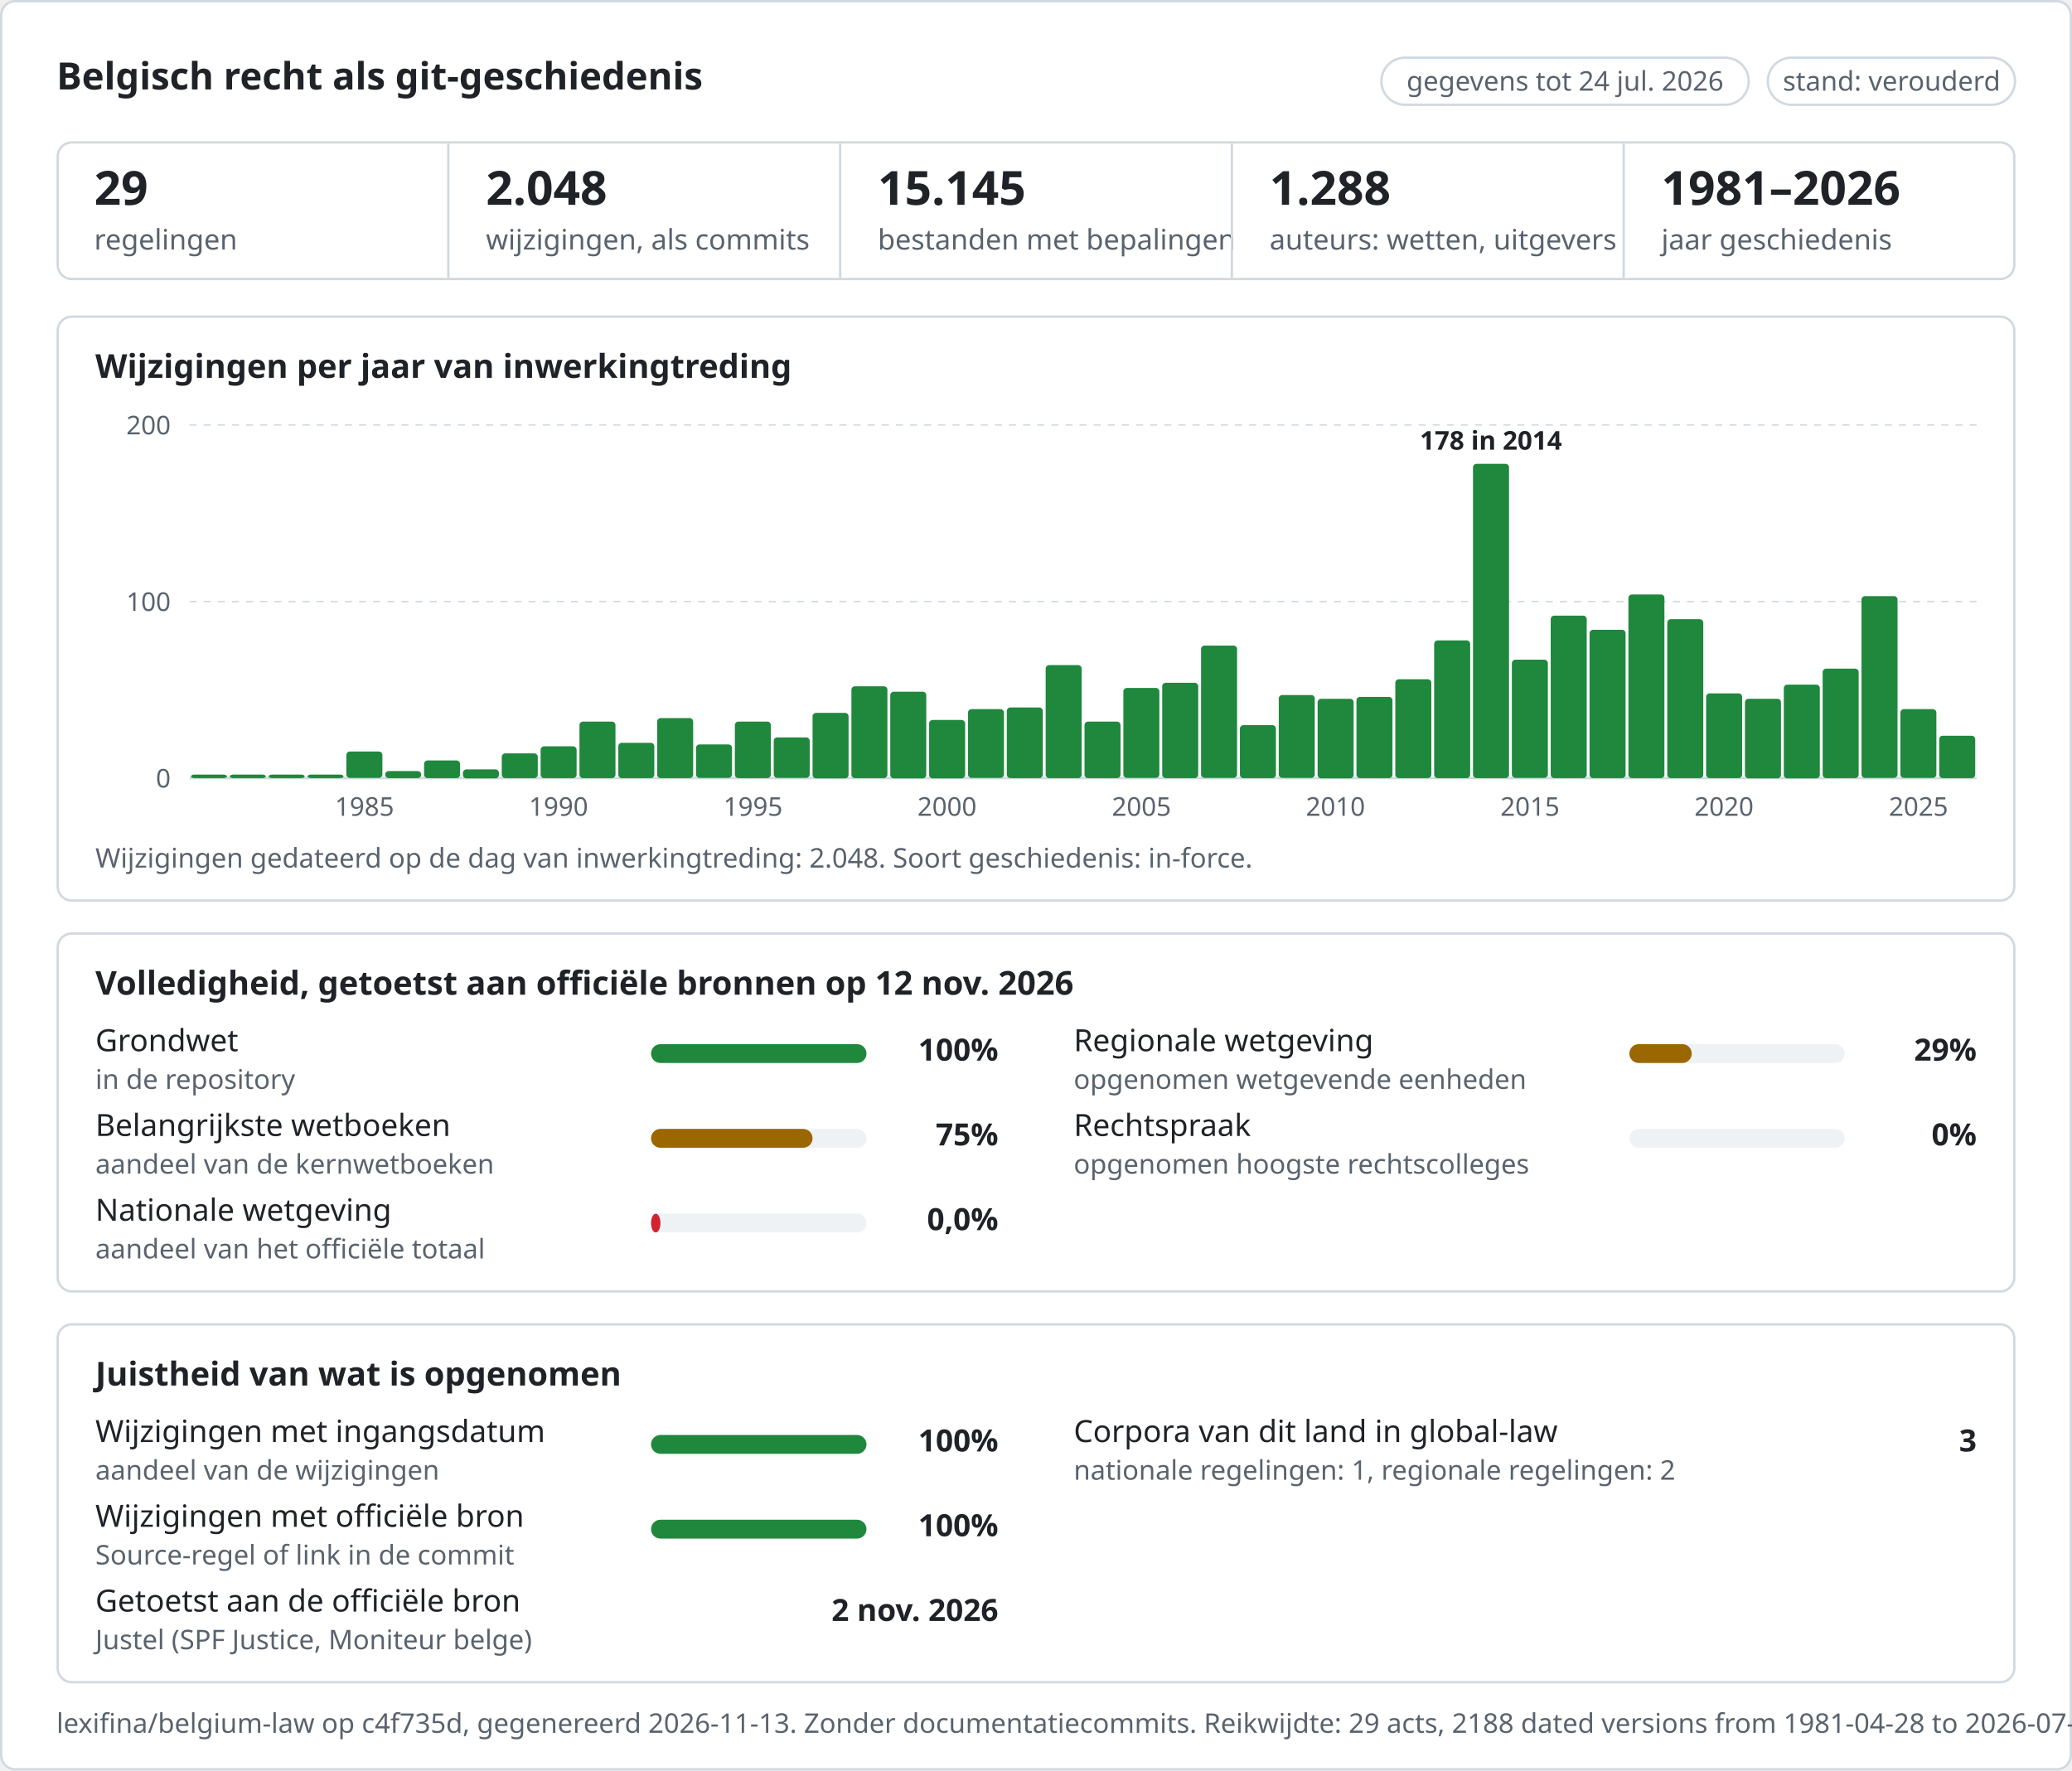
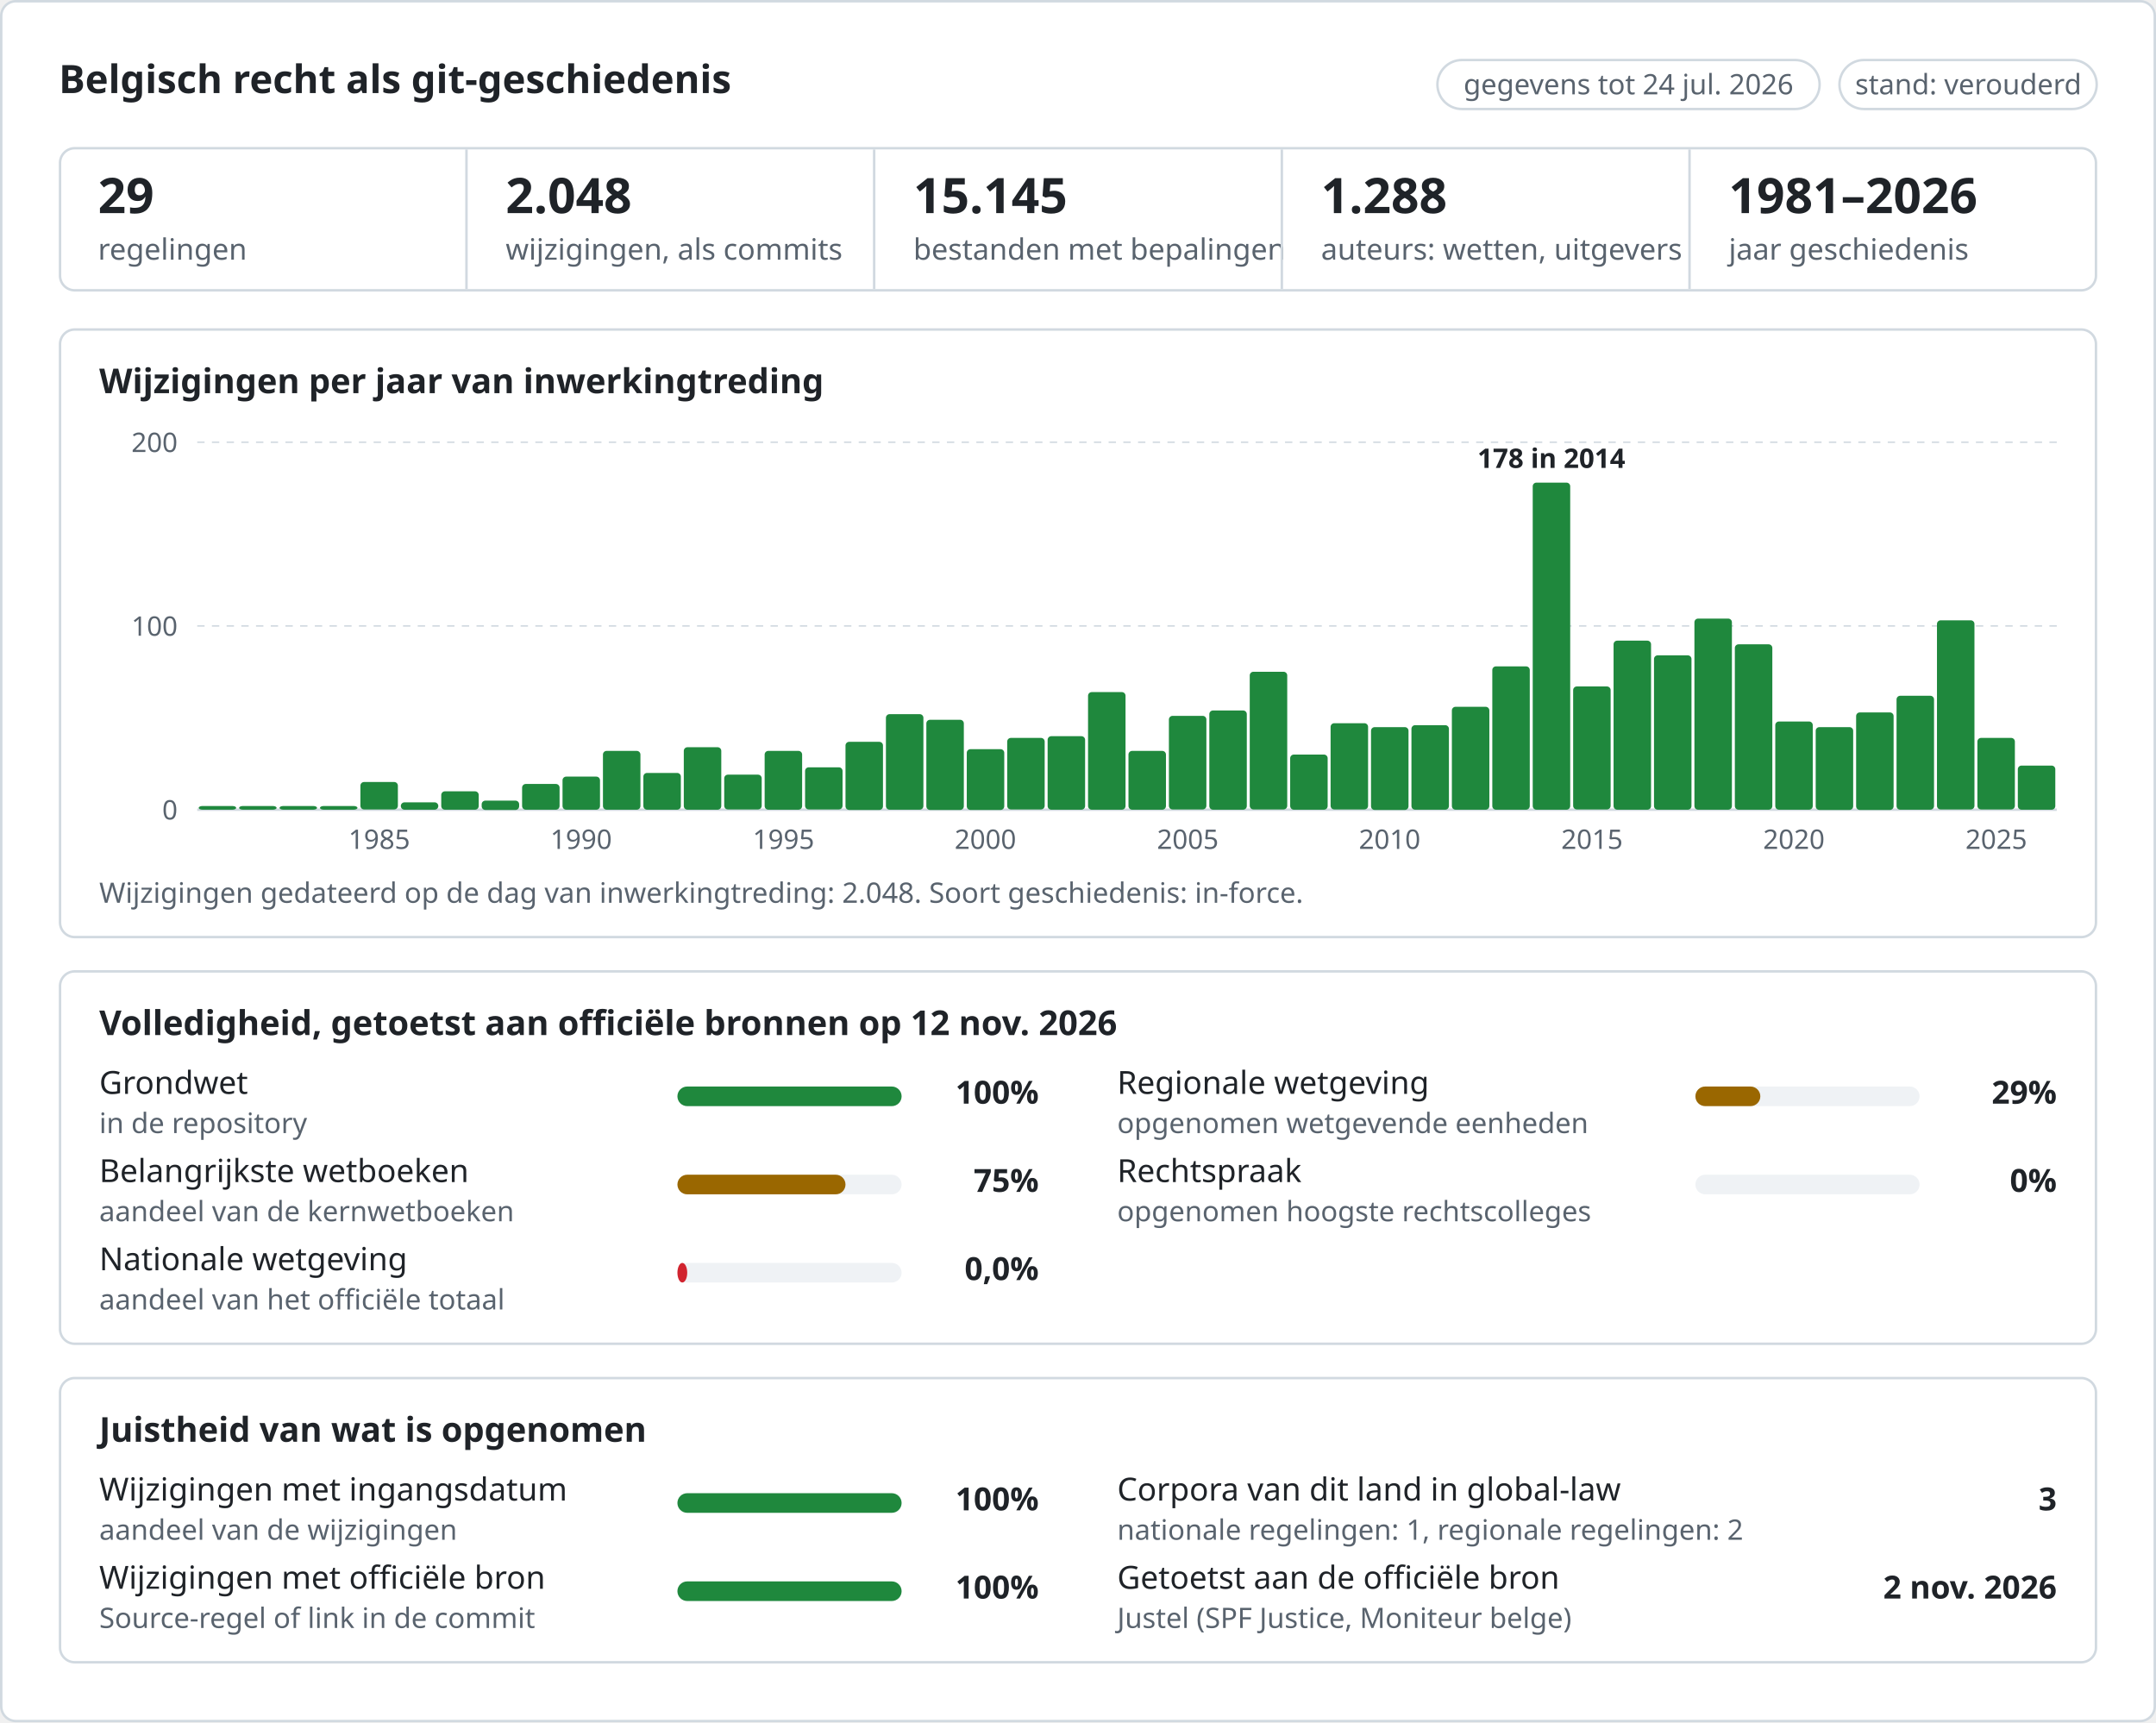
- <svg xmlns="http://www.w3.org/2000/svg" width="880" height="752" viewBox="0 0 880 752" font-family="-apple-system,BlinkMacSystemFont,Segoe UI,Noto Sans,Helvetica,Arial,sans-serif">
-   <rect x="0.5" y="0.5" width="879" height="751" rx="6" fill="#ffffff" stroke="#d1d9e0" />
+ <svg xmlns="http://www.w3.org/2000/svg" width="880" height="703" viewBox="0 0 880 703" font-family="-apple-system,BlinkMacSystemFont,Segoe UI,Noto Sans,Helvetica,Arial,sans-serif">
+   <rect x="0.5" y="0.5" width="879" height="702" rx="6" fill="#ffffff" stroke="#d1d9e0" />
  <text x="24" y="38" font-size="16" font-weight="600" fill="#1f2328">Belgisch recht als git-geschiedenis</text>
  <rect x="586.7" y="24.5" width="156" height="20" rx="10" fill="none" stroke="#d1d9e0" />
  <text x="664.7" y="38.5" font-size="11.5" font-weight="500" text-anchor="middle" fill="#59636e">gegevens tot 24 jul. 2026</text>
  <rect x="750.8" y="24.5" width="105" height="20" rx="10" fill="none" stroke="#d1d9e0" />
  <text x="803.4" y="38.5" font-size="11.5" font-weight="500" text-anchor="middle" fill="#59636e">stand: verouderd</text>
  <rect x="24.5" y="60.5" width="831" height="58" rx="6" fill="#ffffff" stroke="#d1d9e0" />
  <text x="40.0" y="87" font-size="20" font-weight="600" fill="#1f2328">29</text>
  <text x="40.0" y="106" font-size="12" fill="#59636e">regelingen</text>
  <line x1="190.4" y1="61" x2="190.4" y2="118" stroke="#d1d9e0" />
  <text x="206.4" y="87" font-size="20" font-weight="600" fill="#1f2328">2.048</text>
  <text x="206.4" y="106" font-size="12" fill="#59636e">wijzigingen, als commits</text>
  <line x1="356.8" y1="61" x2="356.8" y2="118" stroke="#d1d9e0" />
  <text x="372.8" y="87" font-size="20" font-weight="600" fill="#1f2328">15.145</text>
  <text x="372.8" y="106" font-size="12" fill="#59636e">bestanden met bepalingen</text>
  <line x1="523.2" y1="61" x2="523.2" y2="118" stroke="#d1d9e0" />
  <text x="539.2" y="87" font-size="20" font-weight="600" fill="#1f2328">1.288</text>
  <text x="539.2" y="106" font-size="12" fill="#59636e">auteurs: wetten, uitgevers</text>
  <line x1="689.6" y1="61" x2="689.6" y2="118" stroke="#d1d9e0" />
  <text x="705.6" y="87" font-size="20" font-weight="600" fill="#1f2328">1981–2026</text>
  <text x="705.6" y="106" font-size="12" fill="#59636e">jaar geschiedenis</text>
  <rect x="24.5" y="134.5" width="831" height="248" rx="6" fill="#ffffff" stroke="#d1d9e0" />
  <text x="40.5" y="160.5" font-size="14" font-weight="600" fill="#1f2328">Wijzigingen per jaar van inwerkingtreding</text>
  <line x1="80.5" y1="330.5" x2="839.5" y2="330.5" stroke="#d1d9e0" stroke-width="1" />
  <text x="72.5" y="334.5" font-size="11" text-anchor="end" fill="#59636e">0</text>
  <line x1="80.5" y1="255.5" x2="839.5" y2="255.5" stroke="#d1d9e0" stroke-width="0.6" stroke-dasharray="3 3" />
  <text x="72.5" y="259.5" font-size="11" text-anchor="end" fill="#59636e">100</text>
  <line x1="80.5" y1="180.5" x2="839.5" y2="180.5" stroke="#d1d9e0" stroke-width="0.6" stroke-dasharray="3 3" />
  <text x="72.5" y="184.5" font-size="11" text-anchor="end" fill="#59636e">200</text>
  <rect x="81.10" y="329.0" width="15.30" height="1.5" rx="1.5" fill="#1f883d" />
  <rect x="97.60" y="329.0" width="15.30" height="1.5" rx="1.5" fill="#1f883d" />
  <rect x="114.10" y="329.0" width="15.30" height="1.5" rx="1.5" fill="#1f883d" />
  <rect x="130.60" y="329.0" width="15.30" height="1.5" rx="1.5" fill="#1f883d" />
  <rect x="147.10" y="319.2" width="15.30" height="11.2" rx="1.5" fill="#1f883d" />
  <text x="154.8" y="346.5" font-size="11" text-anchor="middle" fill="#59636e">1985</text>
  <rect x="163.60" y="327.5" width="15.30" height="3.0" rx="1.5" fill="#1f883d" />
  <rect x="180.10" y="323.0" width="15.30" height="7.5" rx="1.5" fill="#1f883d" />
  <rect x="196.60" y="326.8" width="15.30" height="3.8" rx="1.5" fill="#1f883d" />
  <rect x="213.10" y="320.0" width="15.30" height="10.5" rx="1.5" fill="#1f883d" />
  <rect x="229.60" y="317.0" width="15.30" height="13.5" rx="1.5" fill="#1f883d" />
  <text x="237.2" y="346.5" font-size="11" text-anchor="middle" fill="#59636e">1990</text>
  <rect x="246.10" y="306.5" width="15.30" height="24.0" rx="1.5" fill="#1f883d" />
  <rect x="262.60" y="315.5" width="15.30" height="15.0" rx="1.5" fill="#1f883d" />
  <rect x="279.10" y="305.0" width="15.30" height="25.5" rx="1.5" fill="#1f883d" />
  <rect x="295.60" y="316.2" width="15.30" height="14.2" rx="1.5" fill="#1f883d" />
  <rect x="312.10" y="306.5" width="15.30" height="24.0" rx="1.5" fill="#1f883d" />
  <text x="319.8" y="346.5" font-size="11" text-anchor="middle" fill="#59636e">1995</text>
  <rect x="328.60" y="313.2" width="15.30" height="17.2" rx="1.5" fill="#1f883d" />
  <rect x="345.10" y="302.8" width="15.30" height="27.8" rx="1.5" fill="#1f883d" />
  <rect x="361.60" y="291.5" width="15.30" height="39.0" rx="1.5" fill="#1f883d" />
  <rect x="378.10" y="293.8" width="15.30" height="36.8" rx="1.5" fill="#1f883d" />
  <rect x="394.60" y="305.8" width="15.30" height="24.8" rx="1.5" fill="#1f883d" />
  <text x="402.2" y="346.5" font-size="11" text-anchor="middle" fill="#59636e">2000</text>
  <rect x="411.10" y="301.2" width="15.30" height="29.2" rx="1.5" fill="#1f883d" />
  <rect x="427.60" y="300.5" width="15.30" height="30.0" rx="1.5" fill="#1f883d" />
  <rect x="444.10" y="282.5" width="15.30" height="48.0" rx="1.5" fill="#1f883d" />
  <rect x="460.60" y="306.5" width="15.30" height="24.0" rx="1.5" fill="#1f883d" />
  <rect x="477.10" y="292.2" width="15.30" height="38.2" rx="1.5" fill="#1f883d" />
  <text x="484.8" y="346.5" font-size="11" text-anchor="middle" fill="#59636e">2005</text>
  <rect x="493.60" y="290.0" width="15.30" height="40.5" rx="1.5" fill="#1f883d" />
  <rect x="510.10" y="274.2" width="15.30" height="56.2" rx="1.5" fill="#1f883d" />
  <rect x="526.60" y="308.0" width="15.30" height="22.5" rx="1.5" fill="#1f883d" />
  <rect x="543.10" y="295.2" width="15.30" height="35.2" rx="1.5" fill="#1f883d" />
  <rect x="559.60" y="296.8" width="15.30" height="33.8" rx="1.5" fill="#1f883d" />
  <text x="567.2" y="346.5" font-size="11" text-anchor="middle" fill="#59636e">2010</text>
  <rect x="576.10" y="296.0" width="15.30" height="34.5" rx="1.5" fill="#1f883d" />
  <rect x="592.60" y="288.5" width="15.30" height="42.0" rx="1.5" fill="#1f883d" />
  <rect x="609.10" y="272.0" width="15.30" height="58.5" rx="1.5" fill="#1f883d" />
  <rect x="625.60" y="197.0" width="15.30" height="133.5" rx="1.5" fill="#1f883d" />
  <text x="633.2" y="191.0" font-size="11" font-weight="600" text-anchor="middle" fill="#1f2328">178 in 2014</text>
  <rect x="642.10" y="280.2" width="15.30" height="50.2" rx="1.5" fill="#1f883d" />
  <text x="649.8" y="346.5" font-size="11" text-anchor="middle" fill="#59636e">2015</text>
  <rect x="658.60" y="261.5" width="15.30" height="69.0" rx="1.5" fill="#1f883d" />
  <rect x="675.10" y="267.5" width="15.30" height="63.0" rx="1.5" fill="#1f883d" />
  <rect x="691.60" y="252.5" width="15.30" height="78.0" rx="1.5" fill="#1f883d" />
  <rect x="708.10" y="263.0" width="15.30" height="67.5" rx="1.5" fill="#1f883d" />
  <rect x="724.60" y="294.5" width="15.30" height="36.0" rx="1.5" fill="#1f883d" />
  <text x="732.2" y="346.5" font-size="11" text-anchor="middle" fill="#59636e">2020</text>
  <rect x="741.10" y="296.8" width="15.30" height="33.8" rx="1.5" fill="#1f883d" />
  <rect x="757.60" y="290.8" width="15.30" height="39.8" rx="1.5" fill="#1f883d" />
  <rect x="774.10" y="284.0" width="15.30" height="46.5" rx="1.5" fill="#1f883d" />
  <rect x="790.60" y="253.2" width="15.30" height="77.2" rx="1.5" fill="#1f883d" />
  <rect x="807.10" y="301.2" width="15.30" height="29.2" rx="1.5" fill="#1f883d" />
  <text x="814.8" y="346.5" font-size="11" text-anchor="middle" fill="#59636e">2025</text>
  <rect x="823.60" y="312.5" width="15.30" height="18.0" rx="1.5" fill="#1f883d" />
  <text x="40.5" y="368.5" font-size="11.5" fill="#59636e">Wijzigingen gedateerd op de dag van inwerkingtreding: 2.048. Soort geschiedenis: in-force.</text>
  <rect x="24.5" y="396.5" width="831" height="152" rx="6" fill="#ffffff" stroke="#d1d9e0" />
  <text x="40.5" y="422.5" font-size="14" font-weight="600" fill="#1f2328">Volledigheid, getoetst aan officiële bronnen op 12 nov. 2026</text>
  <text x="40.5" y="446.5" font-size="13" fill="#1f2328">Grondwet</text>
  <text x="40.5" y="462.5" font-size="11.5" fill="#59636e">in de repository</text>
  <g>
    <rect x="276.5" y="443.5" width="91.5" height="8" rx="4" fill="#eff2f5" />
    <rect x="276.5" y="443.5" width="91.5" height="8" rx="4" fill="#1f883d" />
  </g>
  <text x="424.0" y="450.5" font-size="13" font-weight="600" text-anchor="end" fill="#1f2328">100%</text>
  <text x="40.5" y="482.5" font-size="13" fill="#1f2328">Belangrijkste wetboeken</text>
  <text x="40.5" y="498.5" font-size="11.5" fill="#59636e">aandeel van de kernwetboeken</text>
  <g>
    <rect x="276.5" y="479.5" width="91.5" height="8" rx="4" fill="#eff2f5" />
    <rect x="276.5" y="479.5" width="68.6" height="8" rx="4" fill="#9a6700" />
  </g>
  <text x="424.0" y="486.5" font-size="13" font-weight="600" text-anchor="end" fill="#1f2328">75%</text>
  <text x="40.5" y="518.5" font-size="13" fill="#1f2328">Nationale wetgeving</text>
  <text x="40.5" y="534.5" font-size="11.5" fill="#59636e">aandeel van het officiële totaal</text>
  <g>
    <rect x="276.5" y="515.5" width="91.5" height="8" rx="4" fill="#eff2f5" />
    <rect x="276.5" y="515.5" width="4.0" height="8" rx="4" fill="#d1242f" />
  </g>
  <text x="424.0" y="522.5" font-size="13" font-weight="600" text-anchor="end" fill="#1f2328">0,0%</text>
  <text x="456.0" y="446.5" font-size="13" fill="#1f2328">Regionale wetgeving</text>
  <text x="456.0" y="462.5" font-size="11.5" fill="#59636e">opgenomen wetgevende eenheden</text>
  <g>
    <rect x="692.0" y="443.5" width="91.5" height="8" rx="4" fill="#eff2f5" />
    <rect x="692.0" y="443.5" width="26.5" height="8" rx="4" fill="#9a6700" />
  </g>
  <text x="839.5" y="450.5" font-size="13" font-weight="600" text-anchor="end" fill="#1f2328">29%</text>
  <text x="456.0" y="482.5" font-size="13" fill="#1f2328">Rechtspraak</text>
  <text x="456.0" y="498.5" font-size="11.5" fill="#59636e">opgenomen hoogste rechtscolleges</text>
  <g>
    <rect x="692.0" y="479.5" width="91.5" height="8" rx="4" fill="#eff2f5" />
  </g>
  <text x="839.5" y="486.5" font-size="13" font-weight="600" text-anchor="end" fill="#1f2328">0%</text>
-   <rect x="24.5" y="562.5" width="831" height="152" rx="6" fill="#ffffff" stroke="#d1d9e0" />
+   <rect x="24.5" y="562.5" width="831" height="116" rx="6" fill="#ffffff" stroke="#d1d9e0" />
  <text x="40.5" y="588.5" font-size="14" font-weight="600" fill="#1f2328">Juistheid van wat is opgenomen</text>
  <text x="40.5" y="612.5" font-size="13" fill="#1f2328">Wijzigingen met ingangsdatum</text>
  <text x="40.5" y="628.5" font-size="11.5" fill="#59636e">aandeel van de wijzigingen</text>
  <g>
    <rect x="276.5" y="609.5" width="91.5" height="8" rx="4" fill="#eff2f5" />
    <rect x="276.5" y="609.5" width="91.5" height="8" rx="4" fill="#1f883d" />
  </g>
  <text x="424.0" y="616.5" font-size="13" font-weight="600" text-anchor="end" fill="#1f2328">100%</text>
  <text x="40.5" y="648.5" font-size="13" fill="#1f2328">Wijzigingen met officiële bron</text>
  <text x="40.5" y="664.5" font-size="11.5" fill="#59636e">Source-regel of link in de commit</text>
  <g>
    <rect x="276.5" y="645.5" width="91.5" height="8" rx="4" fill="#eff2f5" />
    <rect x="276.5" y="645.5" width="91.5" height="8" rx="4" fill="#1f883d" />
  </g>
  <text x="424.0" y="652.5" font-size="13" font-weight="600" text-anchor="end" fill="#1f2328">100%</text>
-   <text x="40.5" y="684.5" font-size="13" fill="#1f2328">Getoetst aan de officiële bron</text>
-   <text x="40.5" y="700.5" font-size="11.5" fill="#59636e">Justel (SPF Justice, Moniteur belge)</text>
-   <text x="424.0" y="688.5" font-size="13" font-weight="600" text-anchor="end" fill="#1f2328">2 nov. 2026</text>
  <text x="456.0" y="612.5" font-size="13" fill="#1f2328">Corpora van dit land in global-law</text>
  <text x="456.0" y="628.5" font-size="11.5" fill="#59636e">nationale regelingen: 1, regionale regelingen: 2</text>
  <text x="839.5" y="616.5" font-size="13" font-weight="600" text-anchor="end" fill="#1f2328">3</text>
-   <text x="24" y="736" font-size="11.5" fill="#59636e">lexifina/belgium-law op c4f735d, gegenereerd 2026-11-13. Zonder documentatiecommits. Reikwijdte: 29 acts, 2188 dated versions from 1981-04-28 to 2026-07-24</text>
+   <text x="456.0" y="648.5" font-size="13" fill="#1f2328">Getoetst aan de officiële bron</text>
+   <text x="456.0" y="664.5" font-size="11.5" fill="#59636e">Justel (SPF Justice, Moniteur belge)</text>
+   <text x="839.5" y="652.5" font-size="13" font-weight="600" text-anchor="end" fill="#1f2328">2 nov. 2026</text>
</svg>
